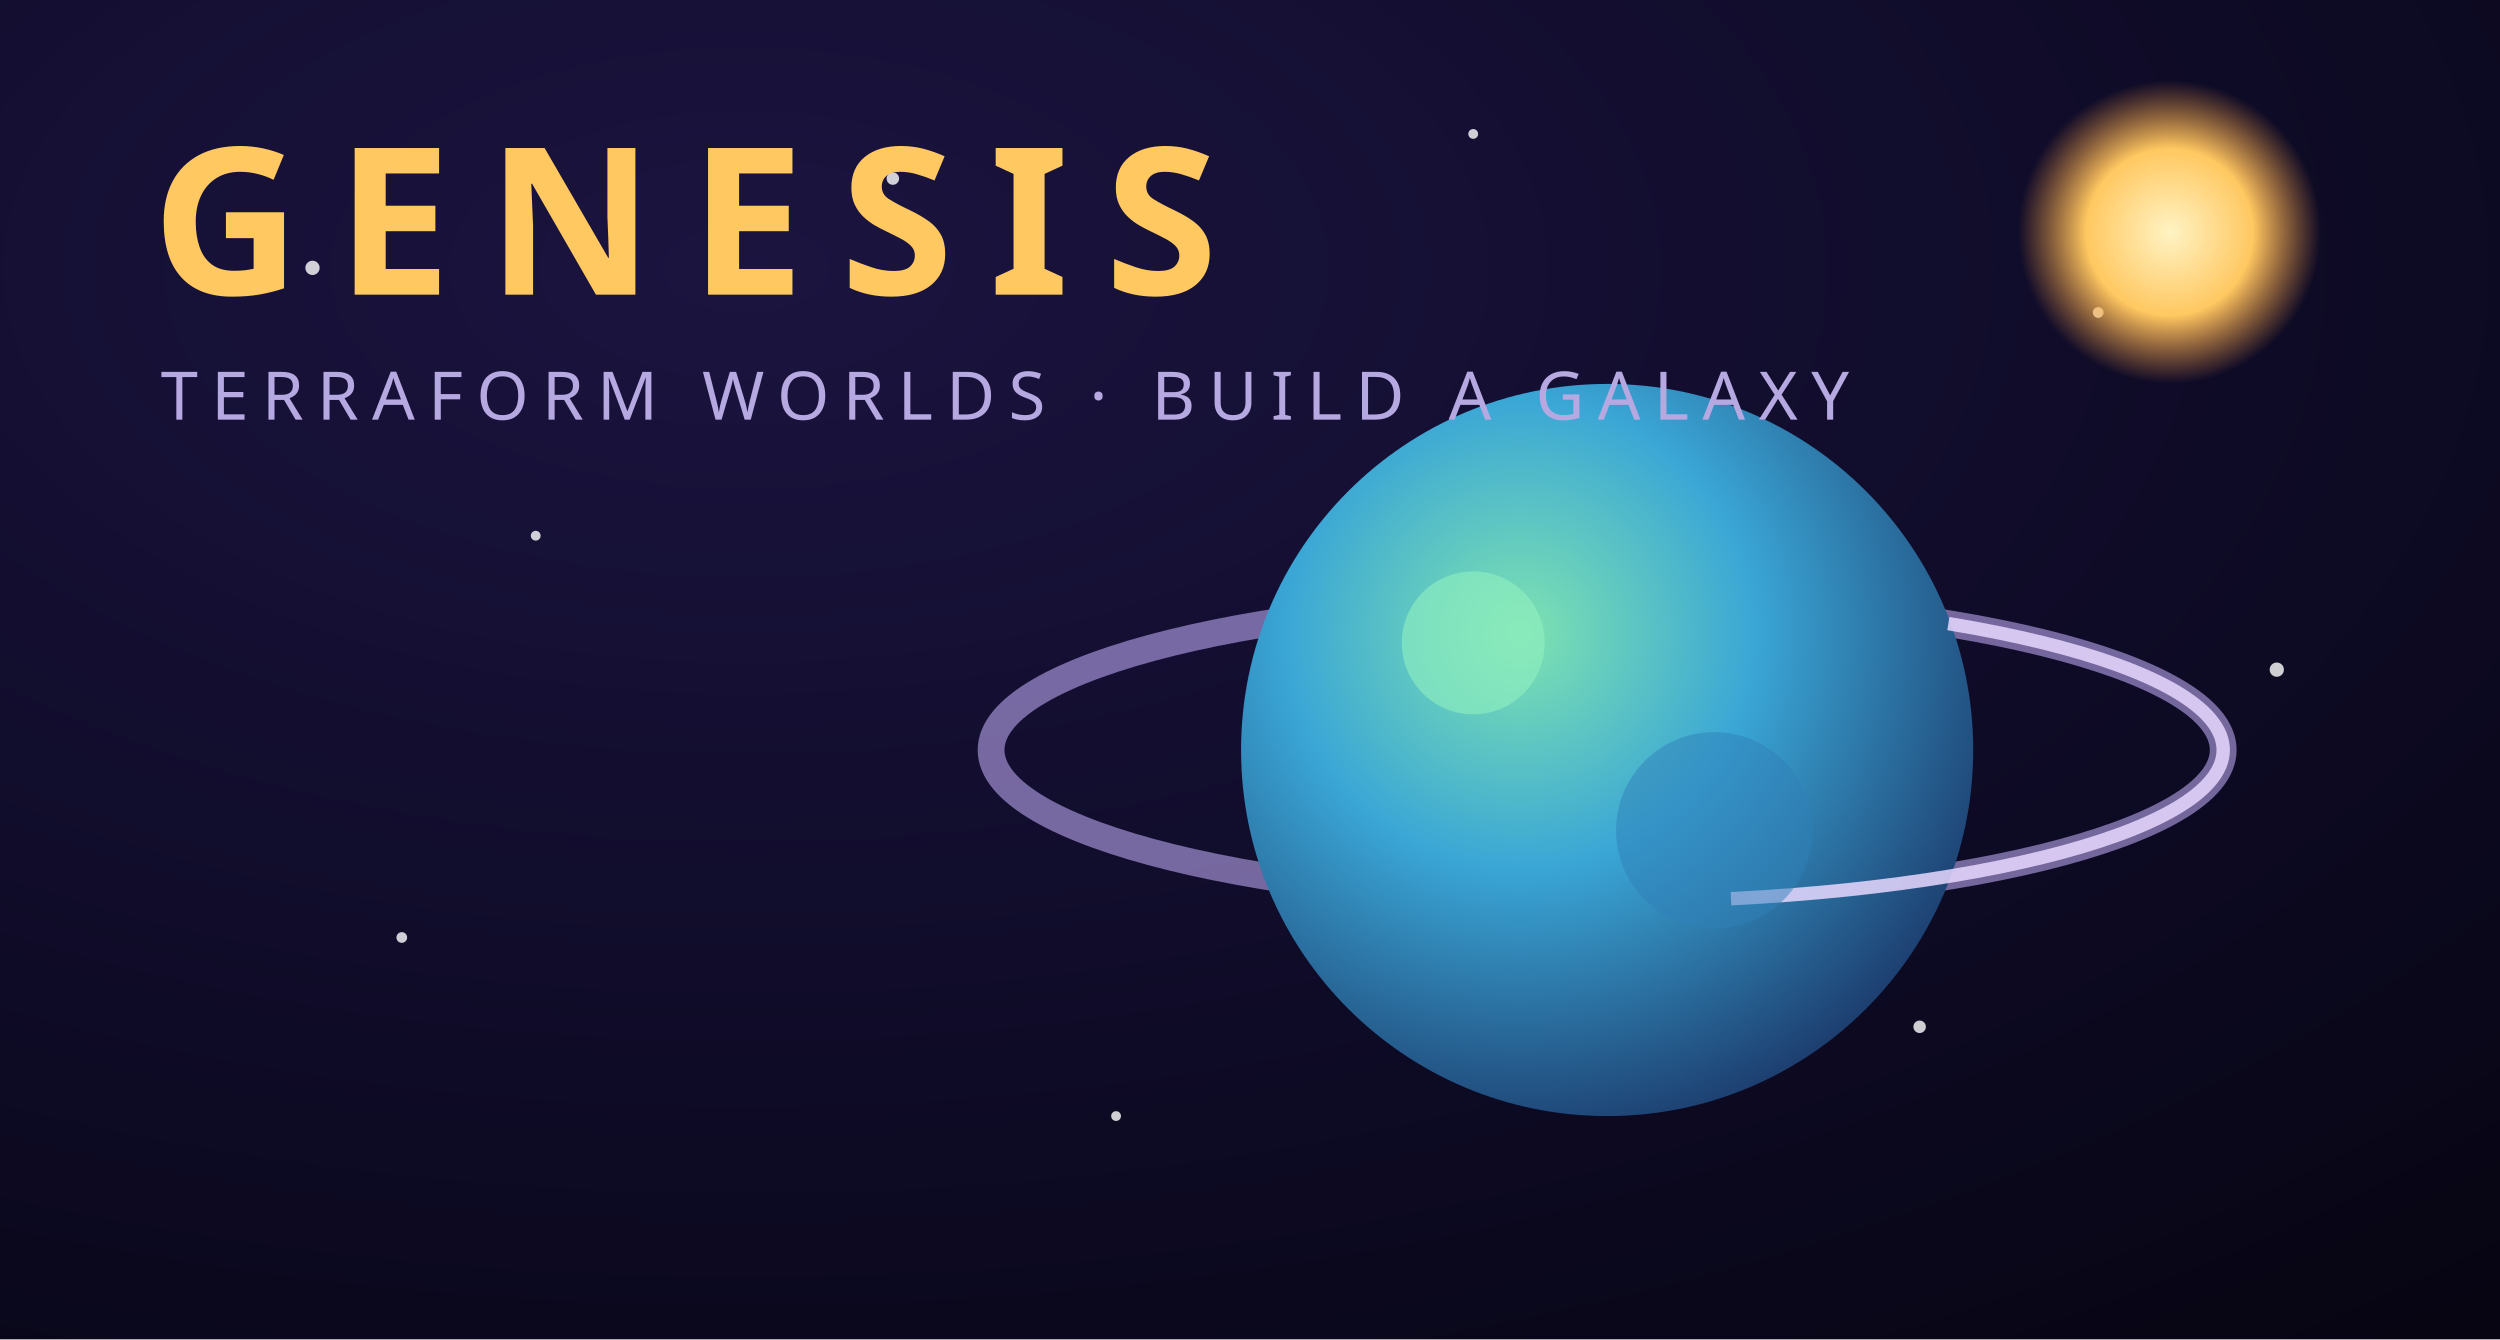
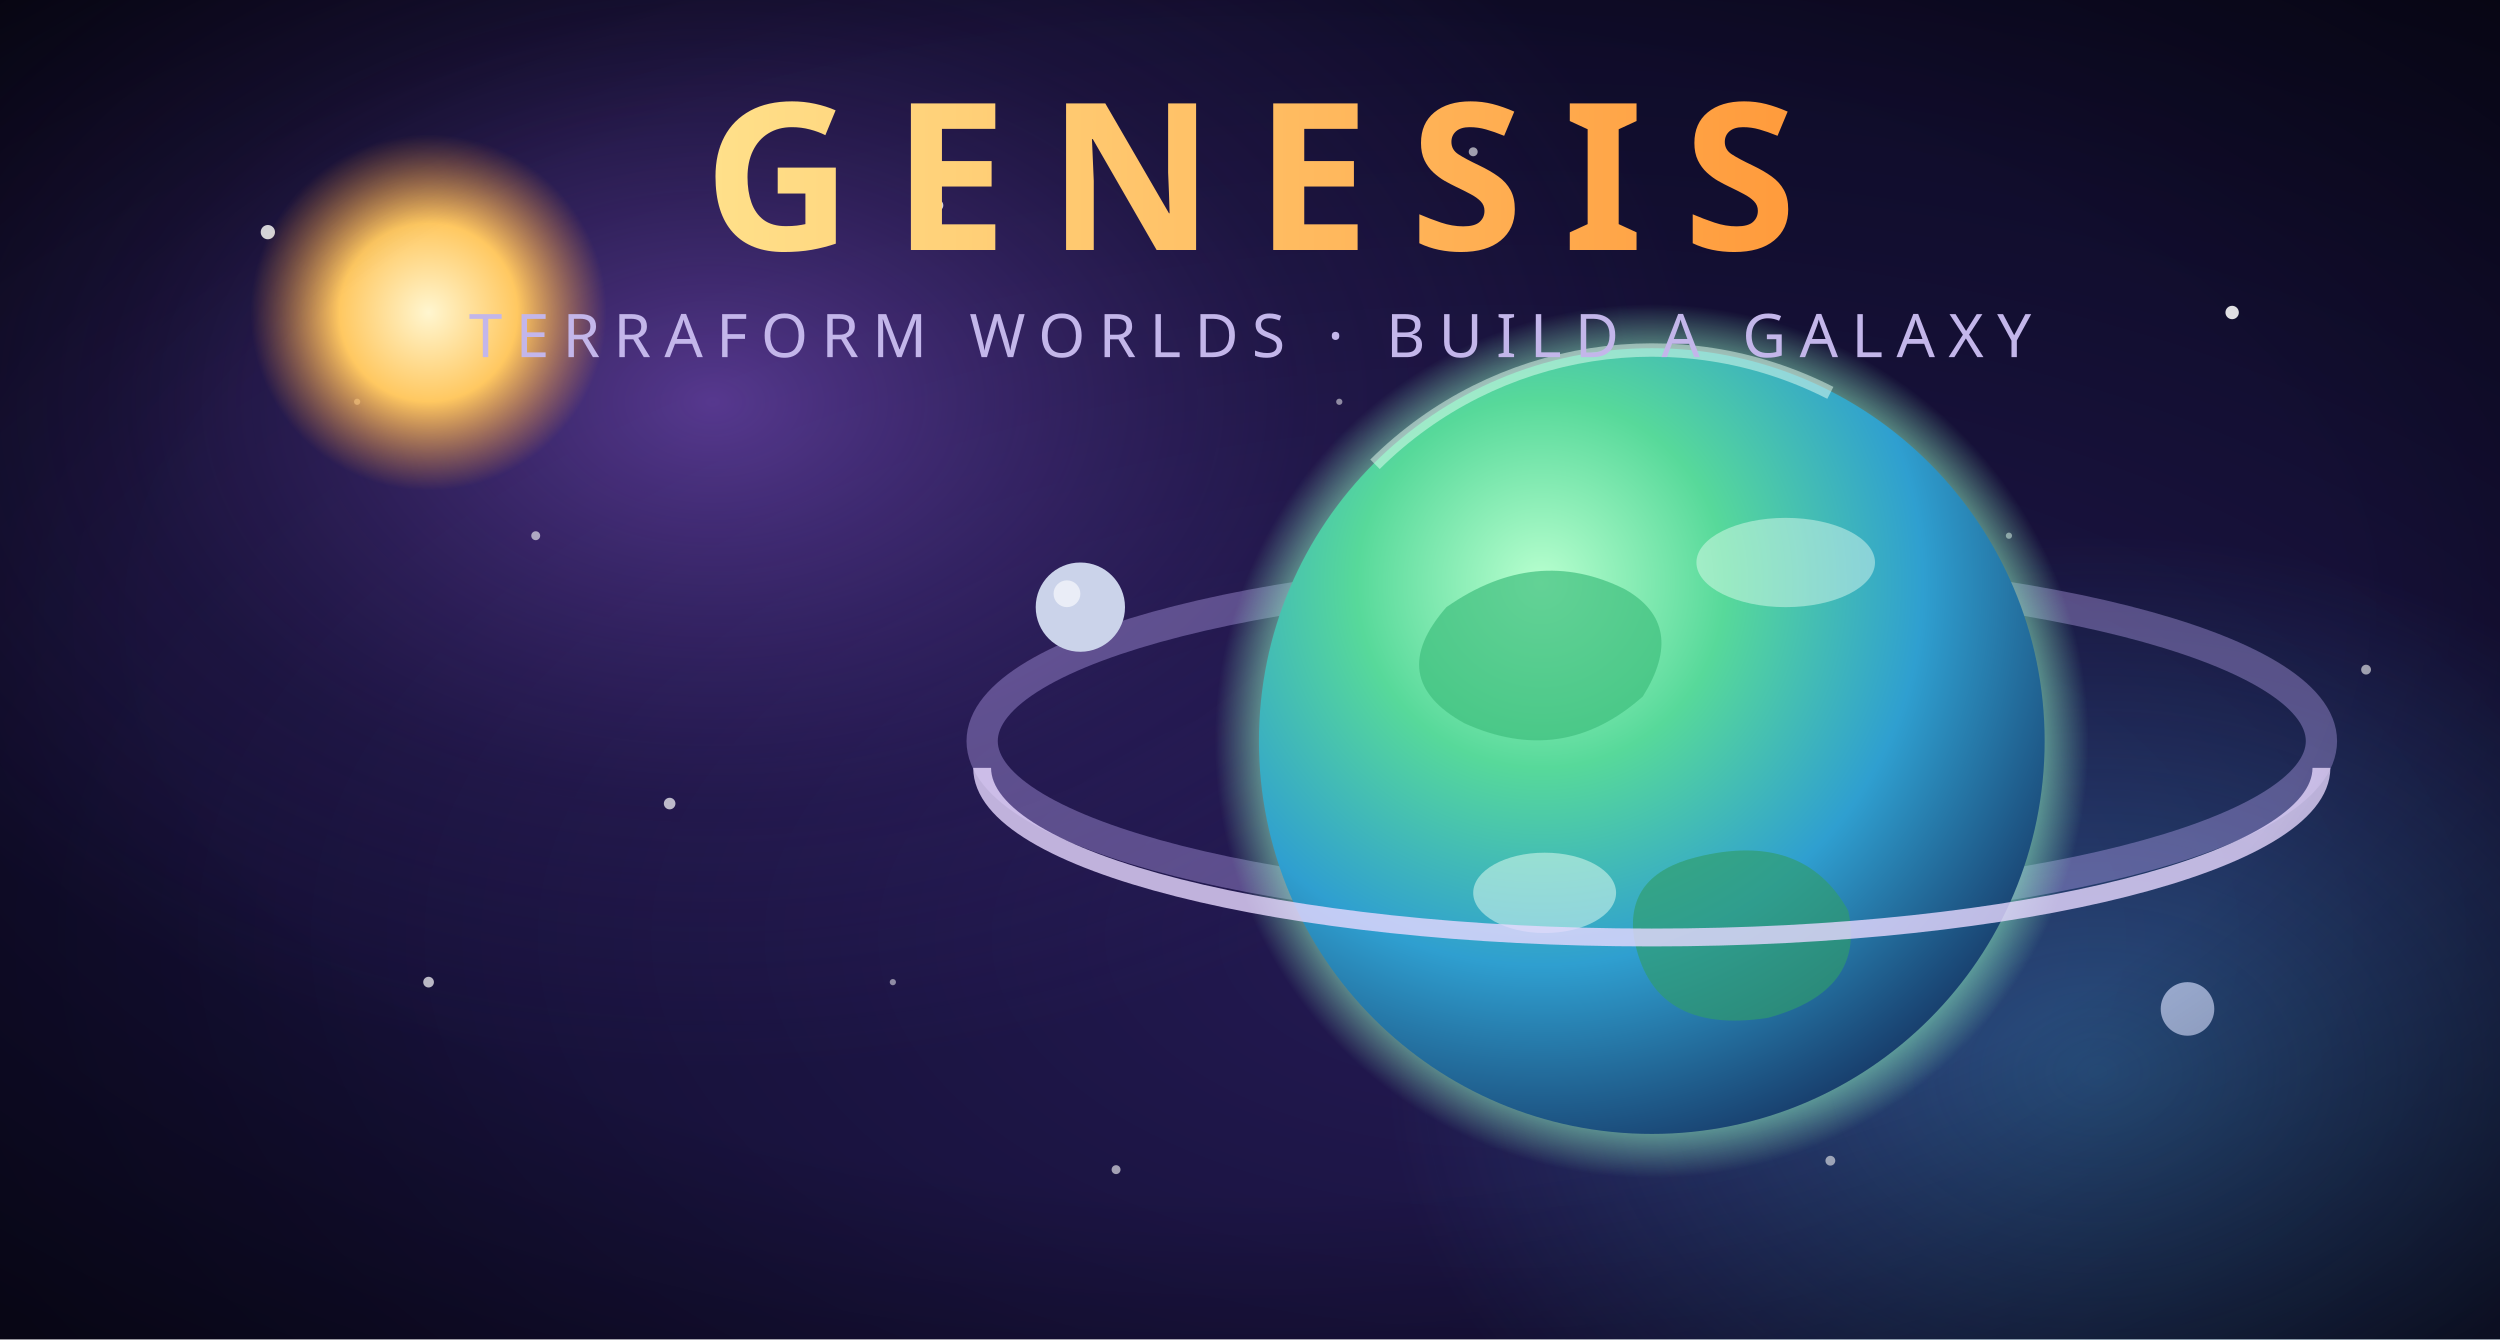
<svg xmlns="http://www.w3.org/2000/svg" viewBox="0 0 560 300" width="560" height="300" role="img" aria-label="Genesis">
  <defs>
-     <radialGradient id="ge-bg" cx="30%" cy="20%" r="110%">
-       <stop offset="0%" stop-color="#1b1440" />
-       <stop offset="60%" stop-color="#0d0a24" />
-       <stop offset="100%" stop-color="#06040f" />
+     <radialGradient id="ge-bg" cx="60%" cy="70%" r="120%">
+       <stop offset="0%" stop-color="#241a54" />
+       <stop offset="45%" stop-color="#120e30" />
+       <stop offset="100%" stop-color="#05040f" />
    </radialGradient>
-     <radialGradient id="ge-planet" cx="38%" cy="34%" r="72%">
-       <stop offset="0%" stop-color="#7fe3b0" />
-       <stop offset="45%" stop-color="#3aa6d6" />
-       <stop offset="100%" stop-color="#1b3a6b" />
+     <radialGradient id="ge-neb" cx="50%" cy="50%" r="50%">
+       <stop offset="0%" stop-color="#a86bff" stop-opacity=".45" />
+       <stop offset="60%" stop-color="#5a3aa0" stop-opacity=".15" />
+       <stop offset="100%" stop-color="#5a3aa0" stop-opacity="0" />
+     </radialGradient>
+     <radialGradient id="ge-neb2" cx="50%" cy="50%" r="50%">
+       <stop offset="0%" stop-color="#3aa6d6" stop-opacity=".4" />
+       <stop offset="100%" stop-color="#3aa6d6" stop-opacity="0" />
+     </radialGradient>
+     <radialGradient id="ge-planet" cx="36%" cy="30%" r="78%">
+       <stop offset="0%" stop-color="#b8ffcf" />
+       <stop offset="30%" stop-color="#57d99a" />
+       <stop offset="62%" stop-color="#2f9fd0" />
+       <stop offset="100%" stop-color="#15315f" />
+     </radialGradient>
+     <radialGradient id="ge-atmo" cx="50%" cy="50%" r="50%">
+       <stop offset="70%" stop-color="#7fe3b0" stop-opacity="0" />
+       <stop offset="90%" stop-color="#8ff0c0" stop-opacity=".5" />
+       <stop offset="100%" stop-color="#8ff0c0" stop-opacity="0" />
    </radialGradient>
    <radialGradient id="ge-star" cx="50%" cy="50%" r="50%">
-       <stop offset="0%" stop-color="#fff3c4" />
-       <stop offset="55%" stop-color="#ffc861" />
+       <stop offset="0%" stop-color="#fff6d0" />
+       <stop offset="50%" stop-color="#ffc861" />
      <stop offset="100%" stop-color="#ff9b3c" stop-opacity="0" />
+     </radialGradient>
+     <linearGradient id="ge-ttl" x1="0" y1="0" x2="1" y2="0">
+       <stop offset="0%" stop-color="#ffe08a" />
+       <stop offset="100%" stop-color="#ff9b3c" />
+     </linearGradient>
+     <radialGradient id="ge-vig" cx="50%" cy="46%" r="72%">
+       <stop offset="60%" stop-color="#000" stop-opacity="0" />
+       <stop offset="100%" stop-color="#000" stop-opacity=".5" />
    </radialGradient>
  </defs>
  <rect width="560" height="300" fill="url(#ge-bg)" />
-   <g fill="#fff" opacity=".8">
-     <circle cx="70" cy="60" r="1.6" />
-     <circle cx="120" cy="120" r="1.1" />
-     <circle cx="200" cy="40" r="1.4" />
-     <circle cx="470" cy="70" r="1.2" />
-     <circle cx="510" cy="150" r="1.6" />
-     <circle cx="90" cy="210" r="1.2" />
-     <circle cx="250" cy="250" r="1.1" />
-     <circle cx="430" cy="230" r="1.4" />
-     <circle cx="330" cy="30" r="1.1" />
+   <ellipse cx="160" cy="90" rx="220" ry="150" fill="url(#ge-neb)" />
+   <ellipse cx="470" cy="240" rx="160" ry="120" fill="url(#ge-neb2)" />
+   <g fill="#fff">
+     <circle cx="60" cy="52" r="1.6" opacity=".9" />
+     <circle cx="120" cy="120" r="1" opacity=".6" />
+     <circle cx="210" cy="46" r="1.3" opacity=".8" />
+     <circle cx="330" cy="34" r="1" opacity=".6" />
+     <circle cx="500" cy="70" r="1.5" opacity=".9" />
+     <circle cx="530" cy="150" r="1.1" opacity=".6" />
+     <circle cx="96" cy="220" r="1.2" opacity=".7" />
+     <circle cx="250" cy="262" r="1" opacity=".6" />
+     <circle cx="150" cy="180" r="1.3" opacity=".7" />
+     <circle cx="410" cy="260" r="1.1" opacity=".6" />
  </g>
-   <circle cx="486" cy="52" r="34" fill="url(#ge-star)" />
-   <g transform="translate(360,168)">
-     <ellipse cx="0" cy="0" rx="138" ry="34" fill="none" stroke="#c8b3ff" stroke-width="6" opacity=".55" />
-     <circle r="82" fill="url(#ge-planet)" />
-     <ellipse cx="0" cy="0" rx="138" ry="34" fill="none" stroke="#e7d8ff" stroke-width="3" opacity=".85" stroke-dasharray="120 400" />
-     <circle cx="-30" cy="-24" r="16" fill="#8ff0c0" opacity=".6" />
-     <circle cx="24" cy="18" r="22" fill="#2f7fb8" opacity=".5" />
+   <g fill="#fff" opacity=".5">
+     <circle cx="80" cy="90" r="0.7" />
+     <circle cx="300" cy="90" r="0.7" />
+     <circle cx="450" cy="120" r="0.7" />
+     <circle cx="200" cy="220" r="0.7" />
  </g>
-   <text x="34" y="66" font-family="'Trebuchet MS', sans-serif" font-size="46" font-weight="800" letter-spacing="8" fill="#ffc861">GENESIS</text>
-   <text x="36" y="94" font-family="'Trebuchet MS', sans-serif" font-size="15" letter-spacing="3" fill="#b6a8e0">TERRAFORM WORLDS · BUILD A GALAXY</text>
+   <circle cx="96" cy="70" r="40" fill="url(#ge-star)" />
+   <g transform="translate(370,166)">
+     <ellipse cx="0" cy="0" rx="150" ry="38" fill="none" stroke="#c8b3ff" stroke-width="7" opacity=".35" />
+     <circle r="98" fill="url(#ge-atmo)" />
+     <circle r="88" fill="url(#ge-planet)" />
+     <path d="M -46 -30 q 20 -14 40 -4 q 14 8 4 24 q -18 16 -40 6 q -18 -10 -4 -26 z" fill="#3fbf7e" opacity=".7" />
+     <path d="M 10 26 q 24 -6 34 12 q 4 18 -18 24 q -26 4 -30 -18 q -2 -14 14 -18 z" fill="#2f9d6a" opacity=".65" />
+     <ellipse cx="-24" cy="34" rx="16" ry="9" fill="#eafff4" opacity=".5" />
+     <ellipse cx="30" cy="-40" rx="20" ry="10" fill="#eafff4" opacity=".45" />
+     <path d="M -62 -62 A 88 88 0 0 1 40 -78" fill="none" stroke="#e9fff4" stroke-opacity=".5" stroke-width="3" />
+     <path d="M -150 6 A 150 38 0 0 0 150 6" fill="none" stroke="#e7d8ff" stroke-width="4" opacity=".8" />
+     <circle cx="-128" cy="-30" r="10" fill="#cbd3ea" />
+     <circle cx="-131" cy="-33" r="3" fill="#fff" opacity=".6" />
+     <circle cx="120" cy="60" r="6" fill="#9fb0d6" />
+   </g>
+   <rect width="560" height="300" fill="url(#ge-vig)" />
+   <text x="280" y="56" text-anchor="middle" font-family="'Trebuchet MS', sans-serif" font-size="46" font-weight="800" letter-spacing="9" fill="url(#ge-ttl)">GENESIS</text>
+   <text x="280" y="80" text-anchor="middle" font-family="'Trebuchet MS', sans-serif" font-size="13.5" letter-spacing="3" fill="#c3b6ea">TERRAFORM WORLDS · BUILD A GALAXY</text>
</svg>
